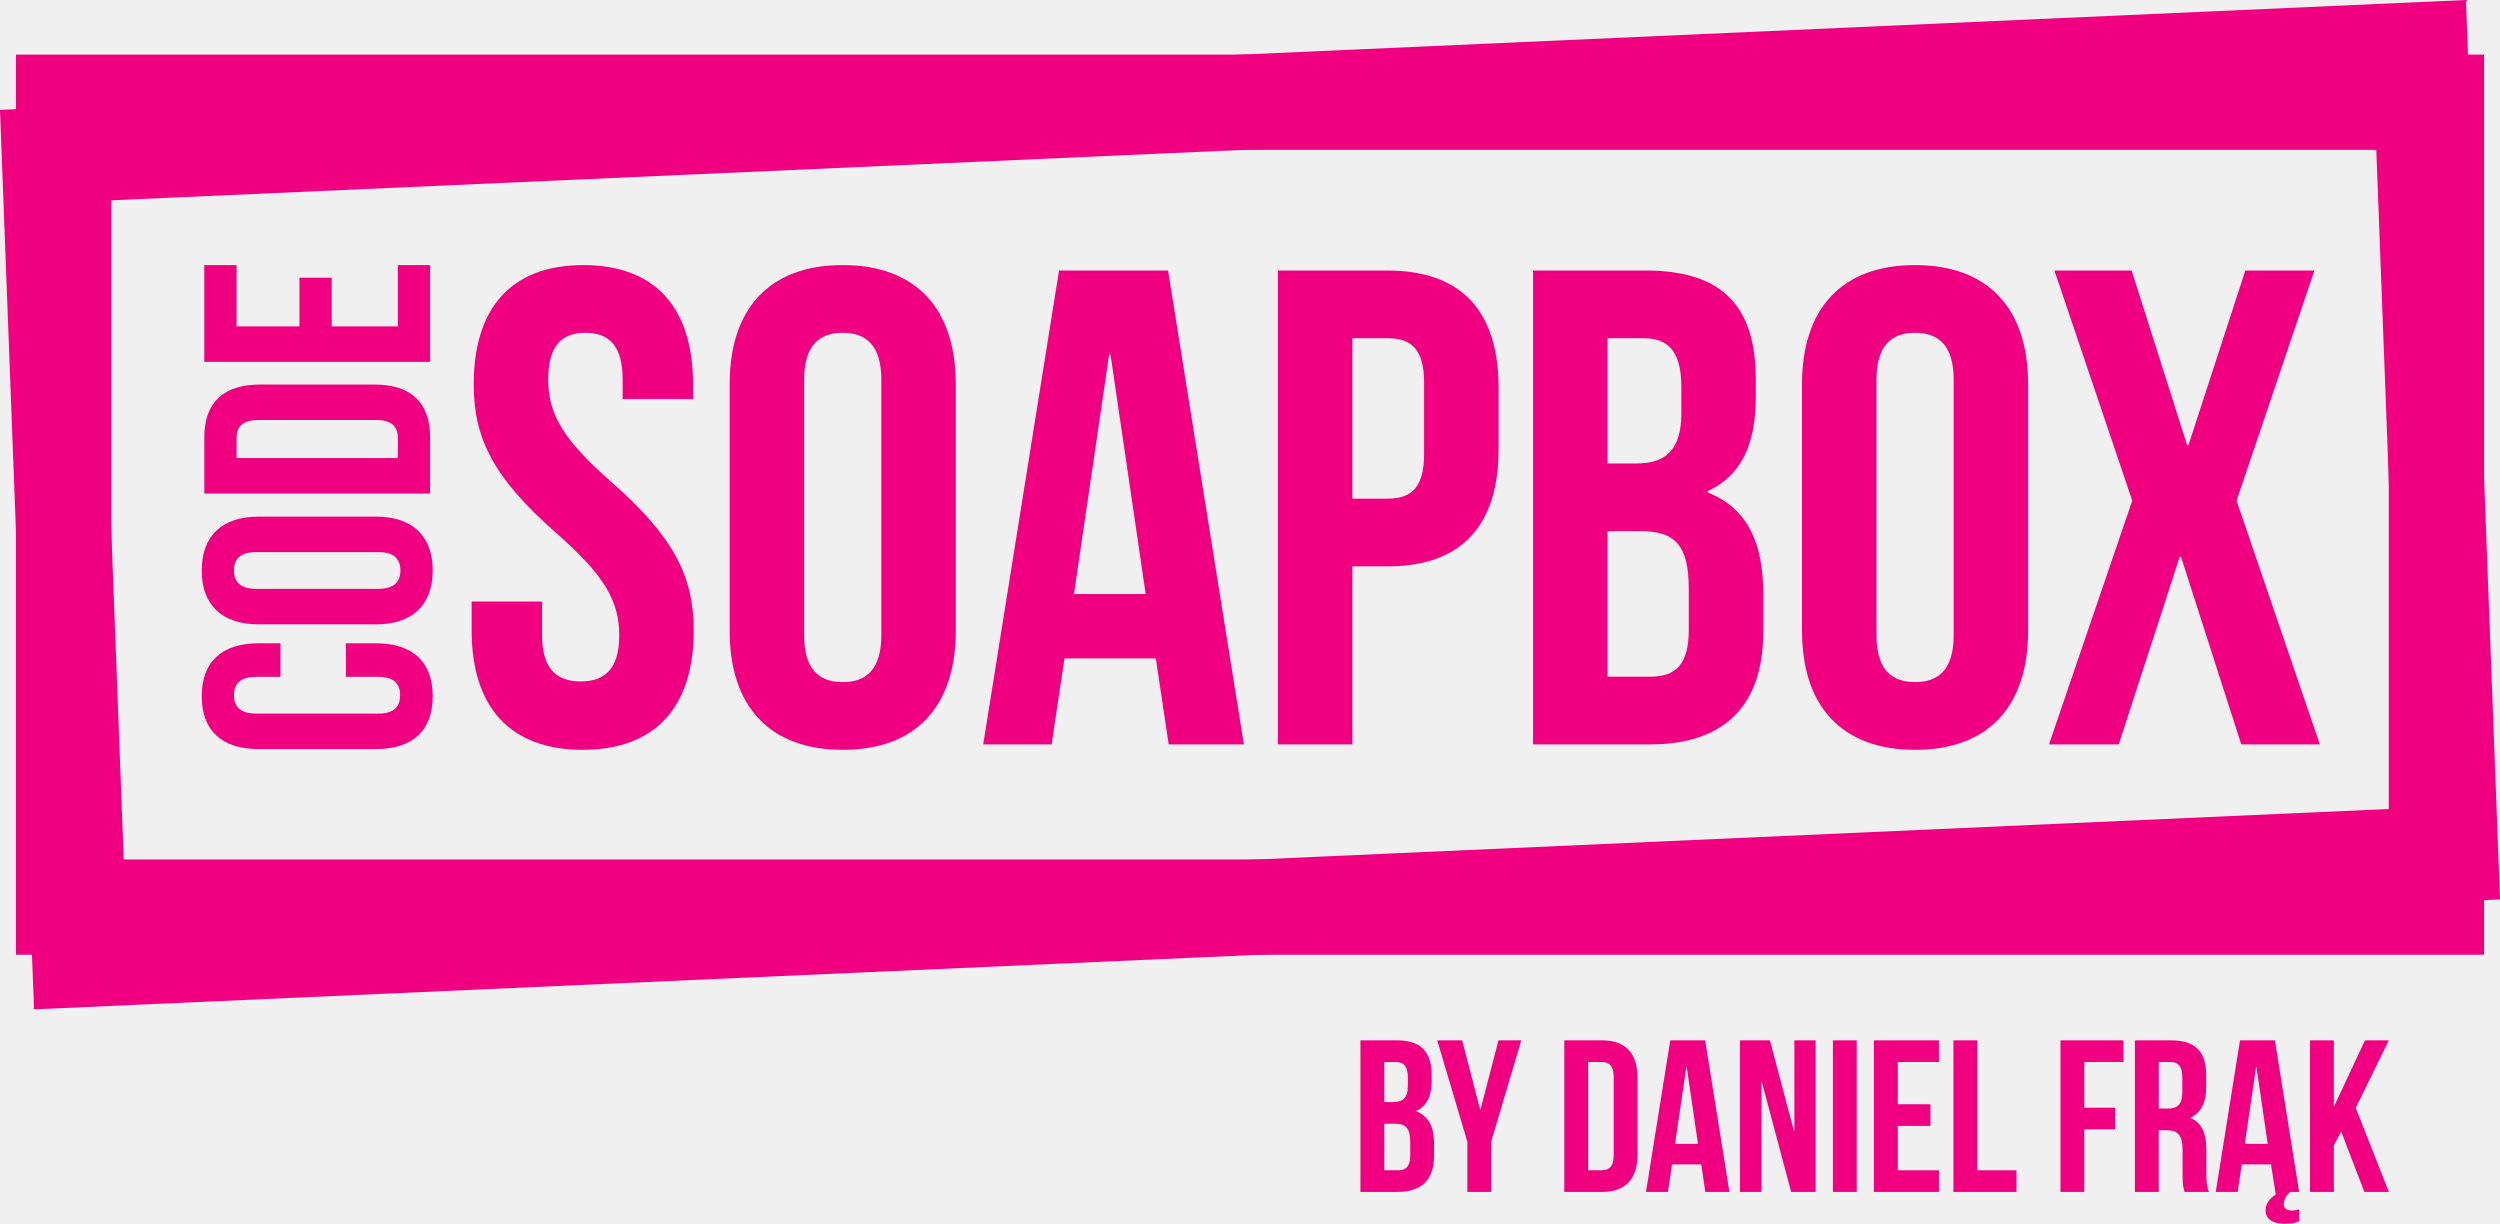
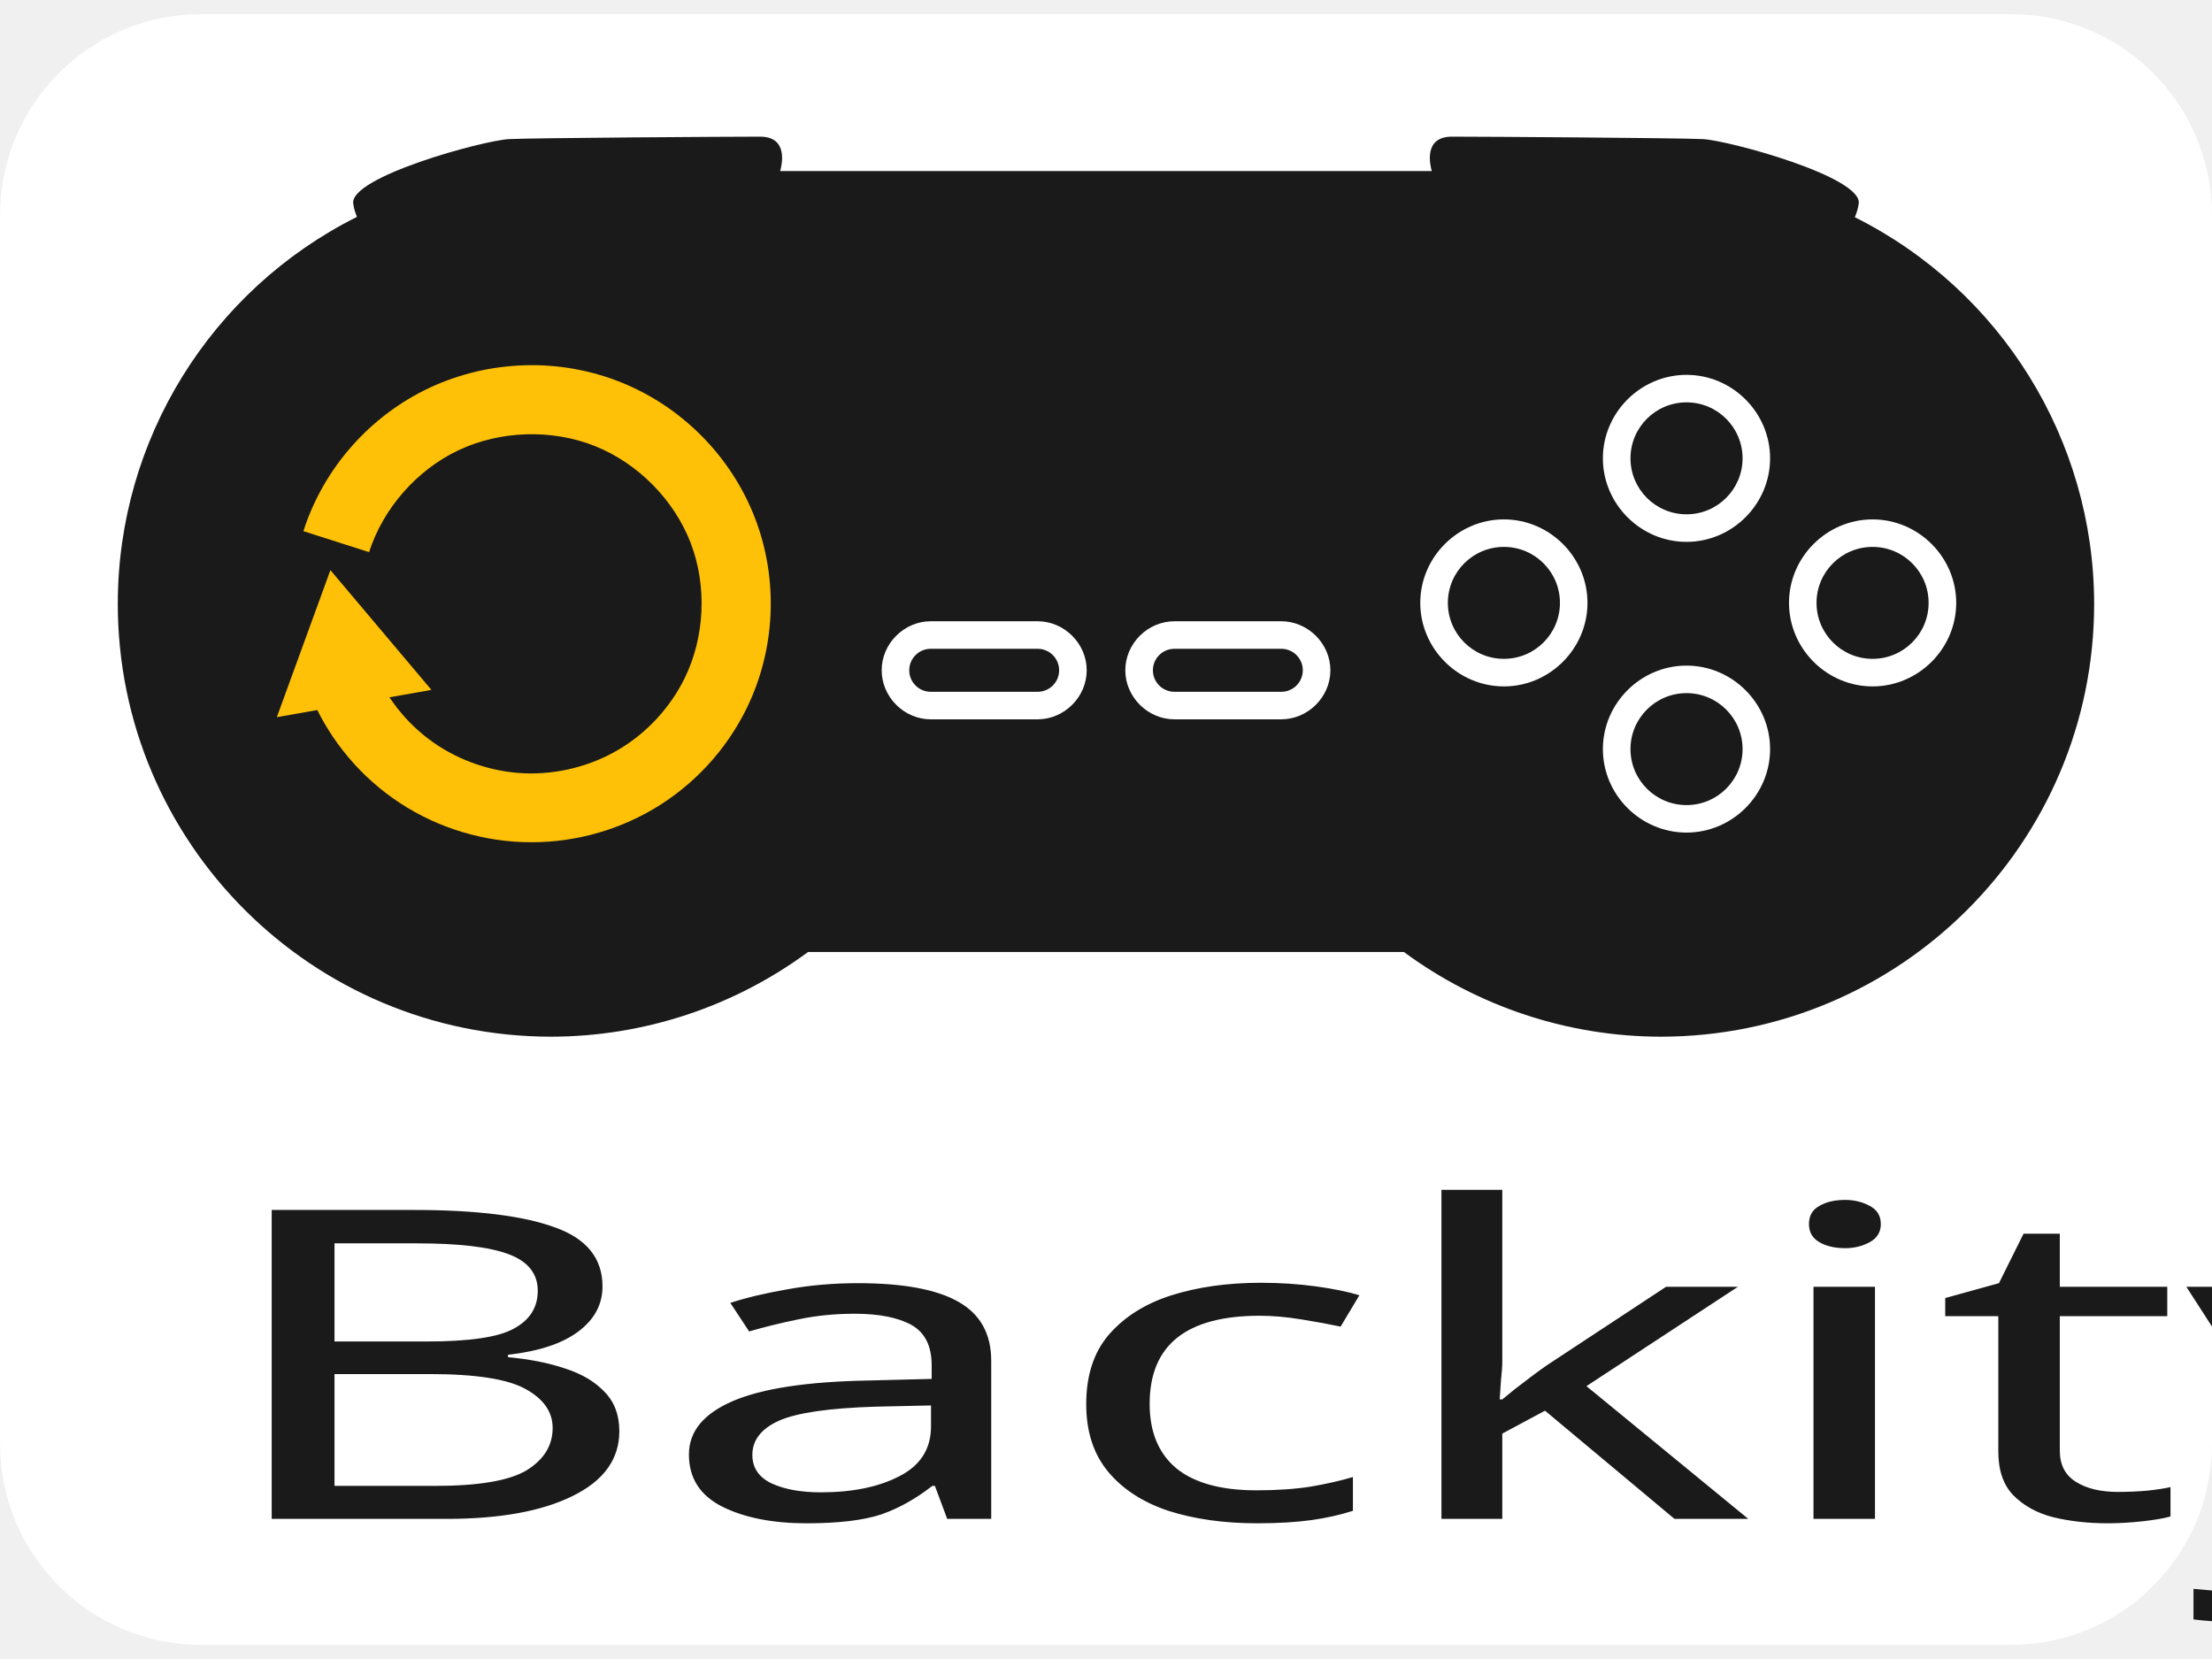
- <svg xmlns="http://www.w3.org/2000/svg" width="65.301mm" height="31.965mm" viewBox="0 0 130.602 63.929" version="1.1" id="svg8">
-   <defs id="defs2" />
-   <g id="layer1" transform="translate(-44.45778,-89.30035)">
-     <g aria-label="Code" transform="rotate(-90)" style="font-style:normal;font-variant:normal;font-weight:normal;font-stretch:normal;font-size:16.85px;line-height:10.532px;font-family:'Bebas Neue';-inkscape-font-specification:'Bebas Neue';letter-spacing:0px;word-spacing:0px;fill:#f00080;fill-opacity:1;stroke:none;stroke-width:0.421" id="text5440-9">
-       <path d="m -124.658,62.528 v 1.685 c 0,0.843 -0.371,1.146 -0.96,1.146 -0.59,0 -0.96,-0.303 -0.96,-1.146 v -6.369 c 0,-0.843 0.371,-1.163 0.96,-1.163 0.59,0 0.96,0.32 0.96,1.163 v 1.264 h 1.752 v -1.146 c 0,-1.887 -0.944,-2.966 -2.763,-2.966 -1.82,0 -2.763,1.078 -2.763,2.966 v 6.134 c 0,1.887 0.944,2.966 2.763,2.966 1.82,0 2.763,-1.078 2.763,-2.966 v -1.567 z" style="fill:#f00080;fill-opacity:1;stroke-width:0.421" id="path5712" />
-       <path d="m -120.062,57.844 c 0,-0.843 0.371,-1.163 0.96,-1.163 0.59,0 0.96,0.32 0.96,1.163 v 6.369 c 0,0.843 -0.371,1.163 -0.96,1.163 -0.59,0 -0.96,-0.32 -0.96,-1.163 z m -1.854,6.252 c 0,1.887 0.994,2.966 2.814,2.966 1.82,0 2.814,-1.078 2.814,-2.966 v -6.134 c 0,-1.887 -0.994,-2.966 -2.814,-2.966 -1.82,0 -2.814,1.078 -2.814,2.966 z" style="fill:#f00080;fill-opacity:1;stroke-width:0.421" id="path5714" />
-       <path d="m -115.083,66.926 h 2.932 c 1.854,0 2.763,-1.028 2.763,-2.915 v -5.965 c 0,-1.887 -0.91,-2.915 -2.763,-2.915 h -2.932 z m 2.898,-10.11 c 0.59,0 0.944,0.303 0.944,1.146 v 6.134 c 0,0.843 -0.354,1.146 -0.944,1.146 h -1.045 v -8.425 z" style="fill:#f00080;fill-opacity:1;stroke-width:0.421" id="path5716" />
-       <path d="m -106.351,56.816 h 3.202 v -1.685 h -5.055 v 11.795 h 5.055 v -1.685 h -3.202 v -3.454 h 2.544 v -1.685 h -2.544 z" style="fill:#f00080;fill-opacity:1;stroke-width:0.421" id="path5718" />
+ <svg xmlns="http://www.w3.org/2000/svg" width="256" height="192" viewBox="0 0 67.731 50.8" version="1.1" id="svg8">
+   <defs id="defs2">
+     </defs>
+   <g id="layer1" transform="translate(-0.00137307,-237.0556)">
+     <rect ry="6.155" y="237.489" x="0.002" height="49.933" width="67.731" id="rect5481" style="opacity:1;fill:#ffffff;fill-opacity:1;stroke:none;stroke-width:2.117;stroke-linecap:round;stroke-linejoin:round;stroke-miterlimit:4;stroke-dasharray:none;stroke-opacity:1;paint-order:stroke fill markers" />
+     <g transform="matrix(0.8935085,0,0,0.8923153,3.607711,27.87583)" id="g5451" style="stroke-width:1.12">
+       <path id="path5447" d="m 13.939,246.959 c -1.119,0.033 -2.23,0.291 -3.255,0.772 -2.049,0.963 -3.635,2.765 -4.324,4.92 l 2.251,0.72 c 0.481,-1.505 1.644,-2.829 3.077,-3.503 1.433,-0.673 3.197,-0.725 4.667,-0.136 1.47,0.589 2.709,1.845 3.276,3.319 0.567,1.475 0.489,3.231 -0.207,4.65 -0.492,1.002 -1.293,1.871 -2.254,2.442 -0.961,0.572 -2.107,0.862 -3.225,0.818 -1.118,-0.044 -2.238,-0.426 -3.15,-1.072 -0.912,-0.646 -1.64,-1.574 -2.05,-2.612 l -2.197,0.868 c 0.582,1.472 1.589,2.756 2.882,3.672 1.293,0.916 2.838,1.44 4.421,1.503 1.584,0.063 3.166,-0.337 4.528,-1.147 1.362,-0.81 2.468,-2.01 3.166,-3.431 0.997,-2.031 1.103,-4.428 0.291,-6.54 -0.812,-2.111 -2.498,-3.819 -4.599,-4.662 -1.051,-0.421 -2.178,-0.615 -3.297,-0.582 z" style="color:#000000;font-style:normal;font-variant:normal;font-weight:normal;font-stretch:normal;font-size:medium;line-height:normal;font-family:sans-serif;font-variant-ligatures:normal;font-variant-position:normal;font-variant-caps:normal;font-variant-numeric:normal;font-variant-alternates:normal;font-feature-settings:normal;text-indent:0;text-align:start;text-decoration:none;text-decoration-line:none;text-decoration-style:solid;text-decoration-color:#000000;letter-spacing:normal;word-spacing:normal;text-transform:none;writing-mode:lr-tb;direction:ltr;text-orientation:mixed;dominant-baseline:auto;baseline-shift:baseline;text-anchor:start;white-space:normal;shape-padding:0;clip-rule:nonzero;display:inline;overflow:visible;visibility:visible;opacity:1;isolation:auto;mix-blend-mode:normal;color-interpolation:sRGB;color-interpolation-filters:linearRGB;solid-color:#000000;solid-opacity:1;vector-effect:none;fill:#ffc107;fill-opacity:1;fill-rule:nonzero;stroke:none;stroke-width:2.963;stroke-linecap:butt;stroke-linejoin:miter;stroke-miterlimit:4;stroke-dasharray:none;stroke-dashoffset:0;stroke-opacity:1;color-rendering:auto;image-rendering:auto;shape-rendering:auto;text-rendering:auto;enable-background:accumulate" />
+       <path style="opacity:1;fill:#ffc107;fill-opacity:1;stroke:none;stroke-width:4.148;stroke-linecap:round;stroke-linejoin:round;stroke-miterlimit:4;stroke-dasharray:none;stroke-opacity:1;paint-order:stroke fill markers" d="m 10.747,258.098 -5.297,0.936 1.836,-5.046 z" id="path5449" />
    </g>
-     <g aria-label="Soapbox" style="font-style:normal;font-variant:normal;font-weight:normal;font-stretch:normal;font-size:35.366px;line-height:22.104px;font-family:'Bebas Neue';-inkscape-font-specification:'Bebas Neue';letter-spacing:0px;word-spacing:0px;fill:#f00080;fill-opacity:1;stroke:none;stroke-width:0.884" id="text5446-4">
-       <path d="m 69.205,109.372 c 0,2.829 1.026,4.881 4.279,7.745 2.546,2.228 3.324,3.572 3.324,5.376 0,1.768 -0.778,2.405 -2.016,2.405 -1.238,0 -2.016,-0.637 -2.016,-2.405 v -1.768 h -3.678 v 1.521 c 0,3.961 1.981,6.225 5.8,6.225 3.82,0 5.8,-2.263 5.8,-6.225 0,-2.829 -1.026,-4.881 -4.279,-7.745 -2.546,-2.228 -3.324,-3.572 -3.324,-5.376 0,-1.768 0.707,-2.44 1.945,-2.44 1.238,0 1.945,0.672 1.945,2.44 v 1.026 h 3.678 v -0.778 c 0,-3.961 -1.945,-6.225 -5.729,-6.225 -3.784,0 -5.729,2.263 -5.729,6.225 z" style="fill:#f00080;fill-opacity:1;stroke-width:0.884" id="path5697" />
-       <path d="m 86.466,109.125 c 0,-1.768 0.778,-2.44 2.016,-2.44 1.238,0 2.016,0.672 2.016,2.44 v 13.369 c 0,1.768 -0.778,2.44 -2.016,2.44 -1.238,0 -2.016,-0.672 -2.016,-2.44 z m -3.89,13.121 c 0,3.961 2.087,6.225 5.906,6.225 3.82,0 5.906,-2.263 5.906,-6.225 v -12.873 c 0,-3.961 -2.087,-6.225 -5.906,-6.225 -3.82,0 -5.906,2.263 -5.906,6.225 z" style="fill:#f00080;fill-opacity:1;stroke-width:0.884" id="path5699" />
-       <path d="m 105.477,103.431 h -5.694 l -3.961,24.757 h 3.572 l 0.672,-4.492 h 4.774 l 0.672,4.492 h 3.926 z m -3.077,4.385 h 0.071 l 1.839,12.52 h -3.749 z" style="fill:#f00080;fill-opacity:1;stroke-width:0.884" id="path5701" />
-       <path d="m 116.944,103.431 h -5.729 v 24.757 h 3.89 v -9.301 h 1.839 c 3.89,0 5.8,-2.157 5.8,-6.118 v -3.218 c 0,-3.961 -1.91,-6.118 -5.8,-6.118 z m 0,3.537 c 1.238,0 1.91,0.566 1.91,2.334 v 3.713 c 0,1.768 -0.672,2.334 -1.91,2.334 h -1.839 v -8.382 z" style="fill:#f00080;fill-opacity:1;stroke-width:0.884" id="path5703" />
-       <path d="m 130.417,103.431 h -5.871 v 24.757 h 6.118 c 3.89,0 5.906,-2.051 5.906,-5.871 v -2.016 c 0,-2.617 -0.813,-4.456 -2.9,-5.27 v -0.071 c 1.733,-0.813 2.511,-2.405 2.511,-4.951 v -0.884 c 0,-3.82 -1.733,-5.694 -5.765,-5.694 z m -0.248,13.616 c 1.768,0 2.511,0.707 2.511,3.006 v 2.157 c 0,1.839 -0.707,2.44 -2.016,2.44 h -2.228 v -7.604 z m 0.141,-10.079 c 1.379,0 1.981,0.778 1.981,2.546 v 1.379 c 0,1.981 -0.884,2.617 -2.334,2.617 h -1.521 v -6.543 z" style="fill:#f00080;fill-opacity:1;stroke-width:0.884" id="path5705" />
-       <path d="m 142.486,109.125 c 0,-1.768 0.778,-2.44 2.016,-2.44 1.238,0 2.016,0.672 2.016,2.44 v 13.369 c 0,1.768 -0.778,2.44 -2.016,2.44 -1.238,0 -2.016,-0.672 -2.016,-2.44 z m -3.89,13.121 c 0,3.961 2.087,6.225 5.906,6.225 3.82,0 5.906,-2.263 5.906,-6.225 v -12.873 c 0,-3.961 -2.087,-6.225 -5.906,-6.225 -3.82,0 -5.906,2.263 -5.906,6.225 z" style="fill:#f00080;fill-opacity:1;stroke-width:0.884" id="path5707" />
-       <path d="m 161.756,103.431 -2.971,9.125 h -0.071 l -2.9,-9.125 h -4.032 l 4.067,12.025 -4.35,12.732 h 3.643 l 3.183,-9.797 h 0.071 l 3.148,9.797 h 4.103 l -4.35,-12.732 4.067,-12.025 z" style="fill:#f00080;fill-opacity:1;stroke-width:0.884" id="path5709" />
+     <path id="path5457" d="m 23.276,241.24 c -0.97,0 -6.901,0.037 -7.685,0.075 -0.783,0.037 -4.887,1.155 -4.775,1.974 0.019,0.142 0.061,0.278 0.115,0.407 -4.488,2.248 -7.323,6.832 -7.324,11.847 7.14e-5,7.322 5.944,13.257 13.275,13.257 2.83,-0.005 5.584,-0.914 7.861,-2.593 h 18.246 c 2.277,1.679 5.031,2.588 7.861,2.593 7.332,1.4e-4 13.275,-5.935 13.275,-13.257 -0.007,-5.011 -2.842,-9.591 -7.328,-11.836 0.056,-0.132 0.099,-0.272 0.119,-0.418 0.112,-0.82 -3.991,-1.937 -4.775,-1.974 -0.783,-0.037 -6.715,-0.075 -7.685,-0.075 -0.881,0 -0.662,0.884 -0.613,1.054 H 23.889 c 0.049,-0.169 0.268,-1.054 -0.613,-1.054 z m 28.367,7.294 c 1.404,0 2.559,1.154 2.559,2.556 0,1.402 -1.156,2.558 -2.559,2.558 -1.404,0 -2.561,-1.156 -2.561,-2.558 0,-1.402 1.157,-2.556 2.561,-2.556 z m -5.592,4.426 c 1.404,0 2.559,1.154 2.559,2.556 0,1.402 -1.155,2.558 -2.559,2.558 -1.404,0 -2.561,-1.156 -2.561,-2.558 0,-1.402 1.157,-2.556 2.561,-2.556 z m 11.289,0 c 1.404,0 2.561,1.154 2.561,2.556 0,1.402 -1.157,2.558 -2.561,2.558 -1.404,0 -2.559,-1.156 -2.559,-2.558 0,-1.402 1.156,-2.556 2.559,-2.556 z m -28.838,3.119 h 3.271 c 0.818,0 1.503,0.684 1.503,1.501 0,0.817 -0.685,1.502 -1.503,1.502 h -3.271 c -0.818,0 -1.504,-0.684 -1.504,-1.502 0,-0.817 0.685,-1.501 1.504,-1.501 z m 7.461,0 h 3.27 c 0.818,0 1.505,0.684 1.505,1.501 0,0.817 -0.686,1.502 -1.505,1.502 h -3.27 c -0.818,0 -1.505,-0.684 -1.505,-1.502 0,-0.817 0.686,-1.501 1.505,-1.501 z m 15.68,1.358 c 1.404,0 2.559,1.155 2.559,2.557 0,1.402 -1.156,2.556 -2.559,2.556 -1.404,0 -2.561,-1.154 -2.561,-2.556 0,-1.402 1.157,-2.557 2.561,-2.557 z" style="opacity:1;fill:#1a1a1a;fill-opacity:1;stroke:none;stroke-width:2.117;stroke-linecap:round;stroke-linejoin:round;stroke-miterlimit:4;stroke-dasharray:none;stroke-opacity:1;paint-order:stroke fill markers" />
+     <ellipse style="opacity:1;fill:#1a1a1a;fill-opacity:1;stroke:none;stroke-width:2.117;stroke-linecap:round;stroke-linejoin:round;stroke-miterlimit:4;stroke-dasharray:none;stroke-opacity:1;paint-order:stroke fill markers" id="ellipse5459" cx="51.643" cy="251.09" rx="1.716" ry="1.714" />
+     <ellipse cy="255.516" cx="46.051" id="ellipse5461" style="opacity:1;fill:#1a1a1a;fill-opacity:1;stroke:none;stroke-width:2.117;stroke-linecap:round;stroke-linejoin:round;stroke-miterlimit:4;stroke-dasharray:none;stroke-opacity:1;paint-order:stroke fill markers" rx="1.716" ry="1.714" />
+     <ellipse style="opacity:1;fill:#1a1a1a;fill-opacity:1;stroke:none;stroke-width:2.117;stroke-linecap:round;stroke-linejoin:round;stroke-miterlimit:4;stroke-dasharray:none;stroke-opacity:1;paint-order:stroke fill markers" id="ellipse5463" cx="57.34" cy="255.516" rx="1.716" ry="1.714" />
+     <ellipse cy="259.994" cx="51.643" id="ellipse5465" style="opacity:1;fill:#1a1a1a;fill-opacity:1;stroke:none;stroke-width:2.117;stroke-linecap:round;stroke-linejoin:round;stroke-miterlimit:4;stroke-dasharray:none;stroke-opacity:1;paint-order:stroke fill markers" rx="1.716" ry="1.714" />
+     <rect style="opacity:1;fill:#1a1a1a;fill-opacity:1;stroke:none;stroke-width:2.117;stroke-linecap:round;stroke-linejoin:round;stroke-miterlimit:4;stroke-dasharray:none;stroke-opacity:1;paint-order:stroke fill markers" id="rect5467" width="4.59" height="1.317" x="27.842" y="256.922" ry="0.659" />
+     <rect ry="0.659" y="256.922" x="35.303" height="1.317" width="4.59" id="rect5469" style="opacity:1;fill:#1a1a1a;fill-opacity:1;stroke:none;stroke-width:2.117;stroke-linecap:round;stroke-linejoin:round;stroke-miterlimit:4;stroke-dasharray:none;stroke-opacity:1;paint-order:stroke fill markers" />
+     <g transform="matrix(0.8935085,0,0,0.8923153,3.607711,27.87583)" id="g5475" style="stroke-width:1.12">
+       <path style="color:#000000;font-style:normal;font-variant:normal;font-weight:normal;font-stretch:normal;font-size:medium;line-height:normal;font-family:sans-serif;font-variant-ligatures:normal;font-variant-position:normal;font-variant-caps:normal;font-variant-numeric:normal;font-variant-alternates:normal;font-feature-settings:normal;text-indent:0;text-align:start;text-decoration:none;text-decoration-line:none;text-decoration-style:solid;text-decoration-color:#000000;letter-spacing:normal;word-spacing:normal;text-transform:none;writing-mode:lr-tb;direction:ltr;text-orientation:mixed;dominant-baseline:auto;baseline-shift:baseline;text-anchor:start;white-space:normal;shape-padding:0;clip-rule:nonzero;display:inline;overflow:visible;visibility:visible;opacity:1;isolation:auto;mix-blend-mode:normal;color-interpolation:sRGB;color-interpolation-filters:linearRGB;solid-color:#000000;solid-opacity:1;vector-effect:none;fill:#ffc107;fill-opacity:1;fill-rule:nonzero;stroke:none;stroke-width:2.963;stroke-linecap:butt;stroke-linejoin:miter;stroke-miterlimit:4;stroke-dasharray:none;stroke-dashoffset:0;stroke-opacity:1;color-rendering:auto;image-rendering:auto;shape-rendering:auto;text-rendering:auto;enable-background:accumulate" d="m 13.939,246.959 c -1.119,0.033 -2.23,0.291 -3.255,0.772 -2.049,0.963 -3.635,2.765 -4.324,4.92 l 2.251,0.72 c 0.481,-1.505 1.644,-2.829 3.077,-3.503 1.433,-0.673 3.197,-0.725 4.667,-0.136 1.47,0.589 2.709,1.845 3.276,3.319 0.567,1.475 0.489,3.231 -0.207,4.65 -0.492,1.002 -1.293,1.871 -2.254,2.442 -0.961,0.572 -2.107,0.862 -3.225,0.818 -1.118,-0.044 -2.238,-0.426 -3.15,-1.072 -0.912,-0.646 -1.64,-1.574 -2.05,-2.612 l -2.197,0.868 c 0.582,1.472 1.589,2.756 2.882,3.672 1.293,0.916 2.838,1.44 4.421,1.503 1.584,0.063 3.166,-0.337 4.528,-1.147 1.362,-0.81 2.468,-2.01 3.166,-3.431 0.997,-2.031 1.103,-4.428 0.291,-6.54 -0.812,-2.111 -2.498,-3.819 -4.599,-4.662 -1.051,-0.421 -2.178,-0.615 -3.297,-0.582 z" id="path5471" />
+       <path id="path5473" d="m 10.747,258.098 -5.297,0.936 1.836,-5.046 z" style="opacity:1;fill:#ffc107;fill-opacity:1;stroke:none;stroke-width:4.148;stroke-linecap:round;stroke-linejoin:round;stroke-miterlimit:4;stroke-dasharray:none;stroke-opacity:1;paint-order:stroke fill markers" />
    </g>
-     <rect style="fill:none;fill-opacity:1;stroke:#f00080;stroke-width:4.977;stroke-miterlimit:4;stroke-dasharray:none;stroke-opacity:1" id="rect5448-7" width="123.956" height="42.047" x="47.781" y="94.64" />
-     <rect transform="matrix(0.9990083,-0.04452507,0.03782958,0.9992842,0,0)" y="99.418" x="43.32" height="42.042" width="123.974" id="rect5450-9" style="fill:none;fill-opacity:1;stroke:#f00080;stroke-width:4.977;stroke-miterlimit:4;stroke-dasharray:none;stroke-opacity:1" />
-     <g aria-label="By Daniel Frąk" style="font-style:normal;font-variant:normal;font-weight:normal;font-stretch:normal;font-size:11.313px;line-height:7.071px;font-family:'Bebas Neue';-inkscape-font-specification:'Bebas Neue';letter-spacing:0px;word-spacing:0px;fill:#f00080;fill-opacity:1;stroke:none;stroke-width:0.283" id="text5489">
-       <path d="m 117.406,143.647 h -1.878 v 7.919 h 1.957 c 1.244,0 1.889,-0.656 1.889,-1.878 v -0.645 c 0,-0.837 -0.26,-1.425 -0.928,-1.686 v -0.023 c 0.554,-0.26 0.803,-0.769 0.803,-1.584 v -0.283 c 0,-1.222 -0.554,-1.821 -1.844,-1.821 z m -0.079,4.356 c 0.566,0 0.803,0.226 0.803,0.962 v 0.69 c 0,0.588 -0.226,0.781 -0.645,0.781 h -0.713 v -2.432 z m 0.045,-3.224 c 0.441,0 0.634,0.249 0.634,0.815 v 0.441 c 0,0.634 -0.283,0.837 -0.747,0.837 h -0.486 v -2.093 z" style="fill:#f00080;fill-opacity:1;stroke-width:0.283" id="path5672" />
-       <path d="m 121.113,151.567 h 1.244 v -2.625 l 1.573,-5.295 h -1.188 l -0.939,3.609 h -0.023 l -0.939,-3.609 h -1.301 l 1.573,5.295 z" style="fill:#f00080;fill-opacity:1;stroke-width:0.283" id="path5674" />
-       <path d="m 126.179,151.567 h 1.969 c 1.244,0 1.855,-0.69 1.855,-1.957 v -4.005 c 0,-1.267 -0.611,-1.957 -1.855,-1.957 h -1.969 z m 1.946,-6.788 c 0.396,0 0.634,0.204 0.634,0.769 v 4.118 c 0,0.566 -0.238,0.769 -0.634,0.769 H 127.423 v -5.657 z" style="fill:#f00080;fill-opacity:1;stroke-width:0.283" id="path5676" />
-       <path d="m 133.535,143.647 h -1.821 l -1.267,7.919 h 1.143 l 0.215,-1.437 h 1.527 l 0.215,1.437 h 1.256 z m -0.984,1.403 h 0.023 l 0.588,4.005 h -1.199 z" style="fill:#f00080;fill-opacity:1;stroke-width:0.283" id="path5678" />
-       <path d="m 138.029,151.567 h 1.278 v -7.919 h -1.109 v 4.74 h -0.023 l -1.256,-4.74 h -1.561 v 7.919 h 1.12 v -5.736 h 0.023 z" style="fill:#f00080;fill-opacity:1;stroke-width:0.283" id="path5680" />
-       <path d="m 140.21,151.567 h 1.244 v -7.919 h -1.244 z" style="fill:#f00080;fill-opacity:1;stroke-width:0.283" id="path5682" />
-       <path d="m 143.598,144.779 h 2.15 v -1.131 h -3.394 v 7.919 h 3.394 v -1.131 h -2.15 v -2.319 h 1.708 v -1.131 h -1.708 z" style="fill:#f00080;fill-opacity:1;stroke-width:0.283" id="path5684" />
-       <path d="m 146.507,151.567 h 3.292 v -1.131 h -2.048 v -6.788 h -1.244 z" style="fill:#f00080;fill-opacity:1;stroke-width:0.283" id="path5686" />
-       <path d="m 153.342,144.779 h 2.048 v -1.131 h -3.292 v 7.919 h 1.244 v -3.27 h 1.607 v -1.131 h -1.607 z" style="fill:#f00080;fill-opacity:1;stroke-width:0.283" id="path5688" />
-       <path d="m 159.856,151.567 c -0.124,-0.294 -0.136,-0.577 -0.136,-0.962 v -1.222 c 0,-0.826 -0.204,-1.414 -0.826,-1.674 v -0.023 c 0.554,-0.26 0.815,-0.781 0.815,-1.595 v -0.622 c 0,-1.222 -0.554,-1.821 -1.844,-1.821 h -1.878 v 7.919 h 1.244 v -3.224 h 0.43 c 0.566,0 0.815,0.272 0.815,1.007 v 1.244 c 0,0.645 0.045,0.769 0.113,0.973 z m -2.025,-6.788 c 0.441,0 0.634,0.249 0.634,0.815 v 0.781 c 0,0.634 -0.283,0.837 -0.747,0.837 h -0.486 v -2.432 z" style="fill:#f00080;fill-opacity:1;stroke-width:0.283" id="path5690" />
-       <path d="m 163.299,143.647 h -1.821 l -1.267,7.919 h 1.143 l 0.215,-1.437 h 1.527 l 0.249,1.573 c -0.362,0.238 -0.532,0.52 -0.532,0.826 0,0.464 0.385,0.701 0.984,0.701 0.317,0 0.509,-0.023 0.769,-0.124 v -0.634 c -0.124,0.034 -0.181,0.068 -0.407,0.068 -0.204,0 -0.396,-0.102 -0.396,-0.317 0,-0.158 0.057,-0.419 0.339,-0.656 h 0.464 z m -0.984,1.403 h 0.023 l 0.588,4.005 h -1.199 z" style="fill:#f00080;fill-opacity:1;stroke-width:0.283" id="path5692" />
-       <path d="m 167.975,151.567 h 1.278 l -1.731,-4.39 1.731,-3.53 h -1.244 l -1.607,3.428 h -0.023 v -3.428 h -1.244 v 7.919 h 1.244 v -2.432 l 0.385,-0.724 z" style="fill:#f00080;fill-opacity:1;stroke-width:0.283" id="path5694" />
-     </g>
+     <text transform="scale(1.2686,0.7882705)" id="text5479" y="359.731" x="4.935" style="font-style:normal;font-variant:normal;font-weight:normal;font-stretch:normal;font-size:16.816px;line-height:10.51px;font-family:Lato;-inkscape-font-specification:Lato;letter-spacing:0px;word-spacing:0px;fill:#1a1a1a;fill-opacity:1;stroke:none;stroke-width:2.117;stroke-miterlimit:4;stroke-dasharray:none;stroke-opacity:1" xml:space="preserve">
+       <tspan style="font-style:normal;font-variant:normal;font-weight:normal;font-stretch:normal;font-family:'Bebas Neue';-inkscape-font-specification:'Bebas Neue';fill:#1a1a1a;fill-opacity:1;stroke:none;stroke-width:2.117;stroke-miterlimit:4;stroke-dasharray:none;stroke-opacity:1" y="359.731" x="4.935" id="tspan5477">Backity</tspan>
+     </text>
  </g>
</svg>
